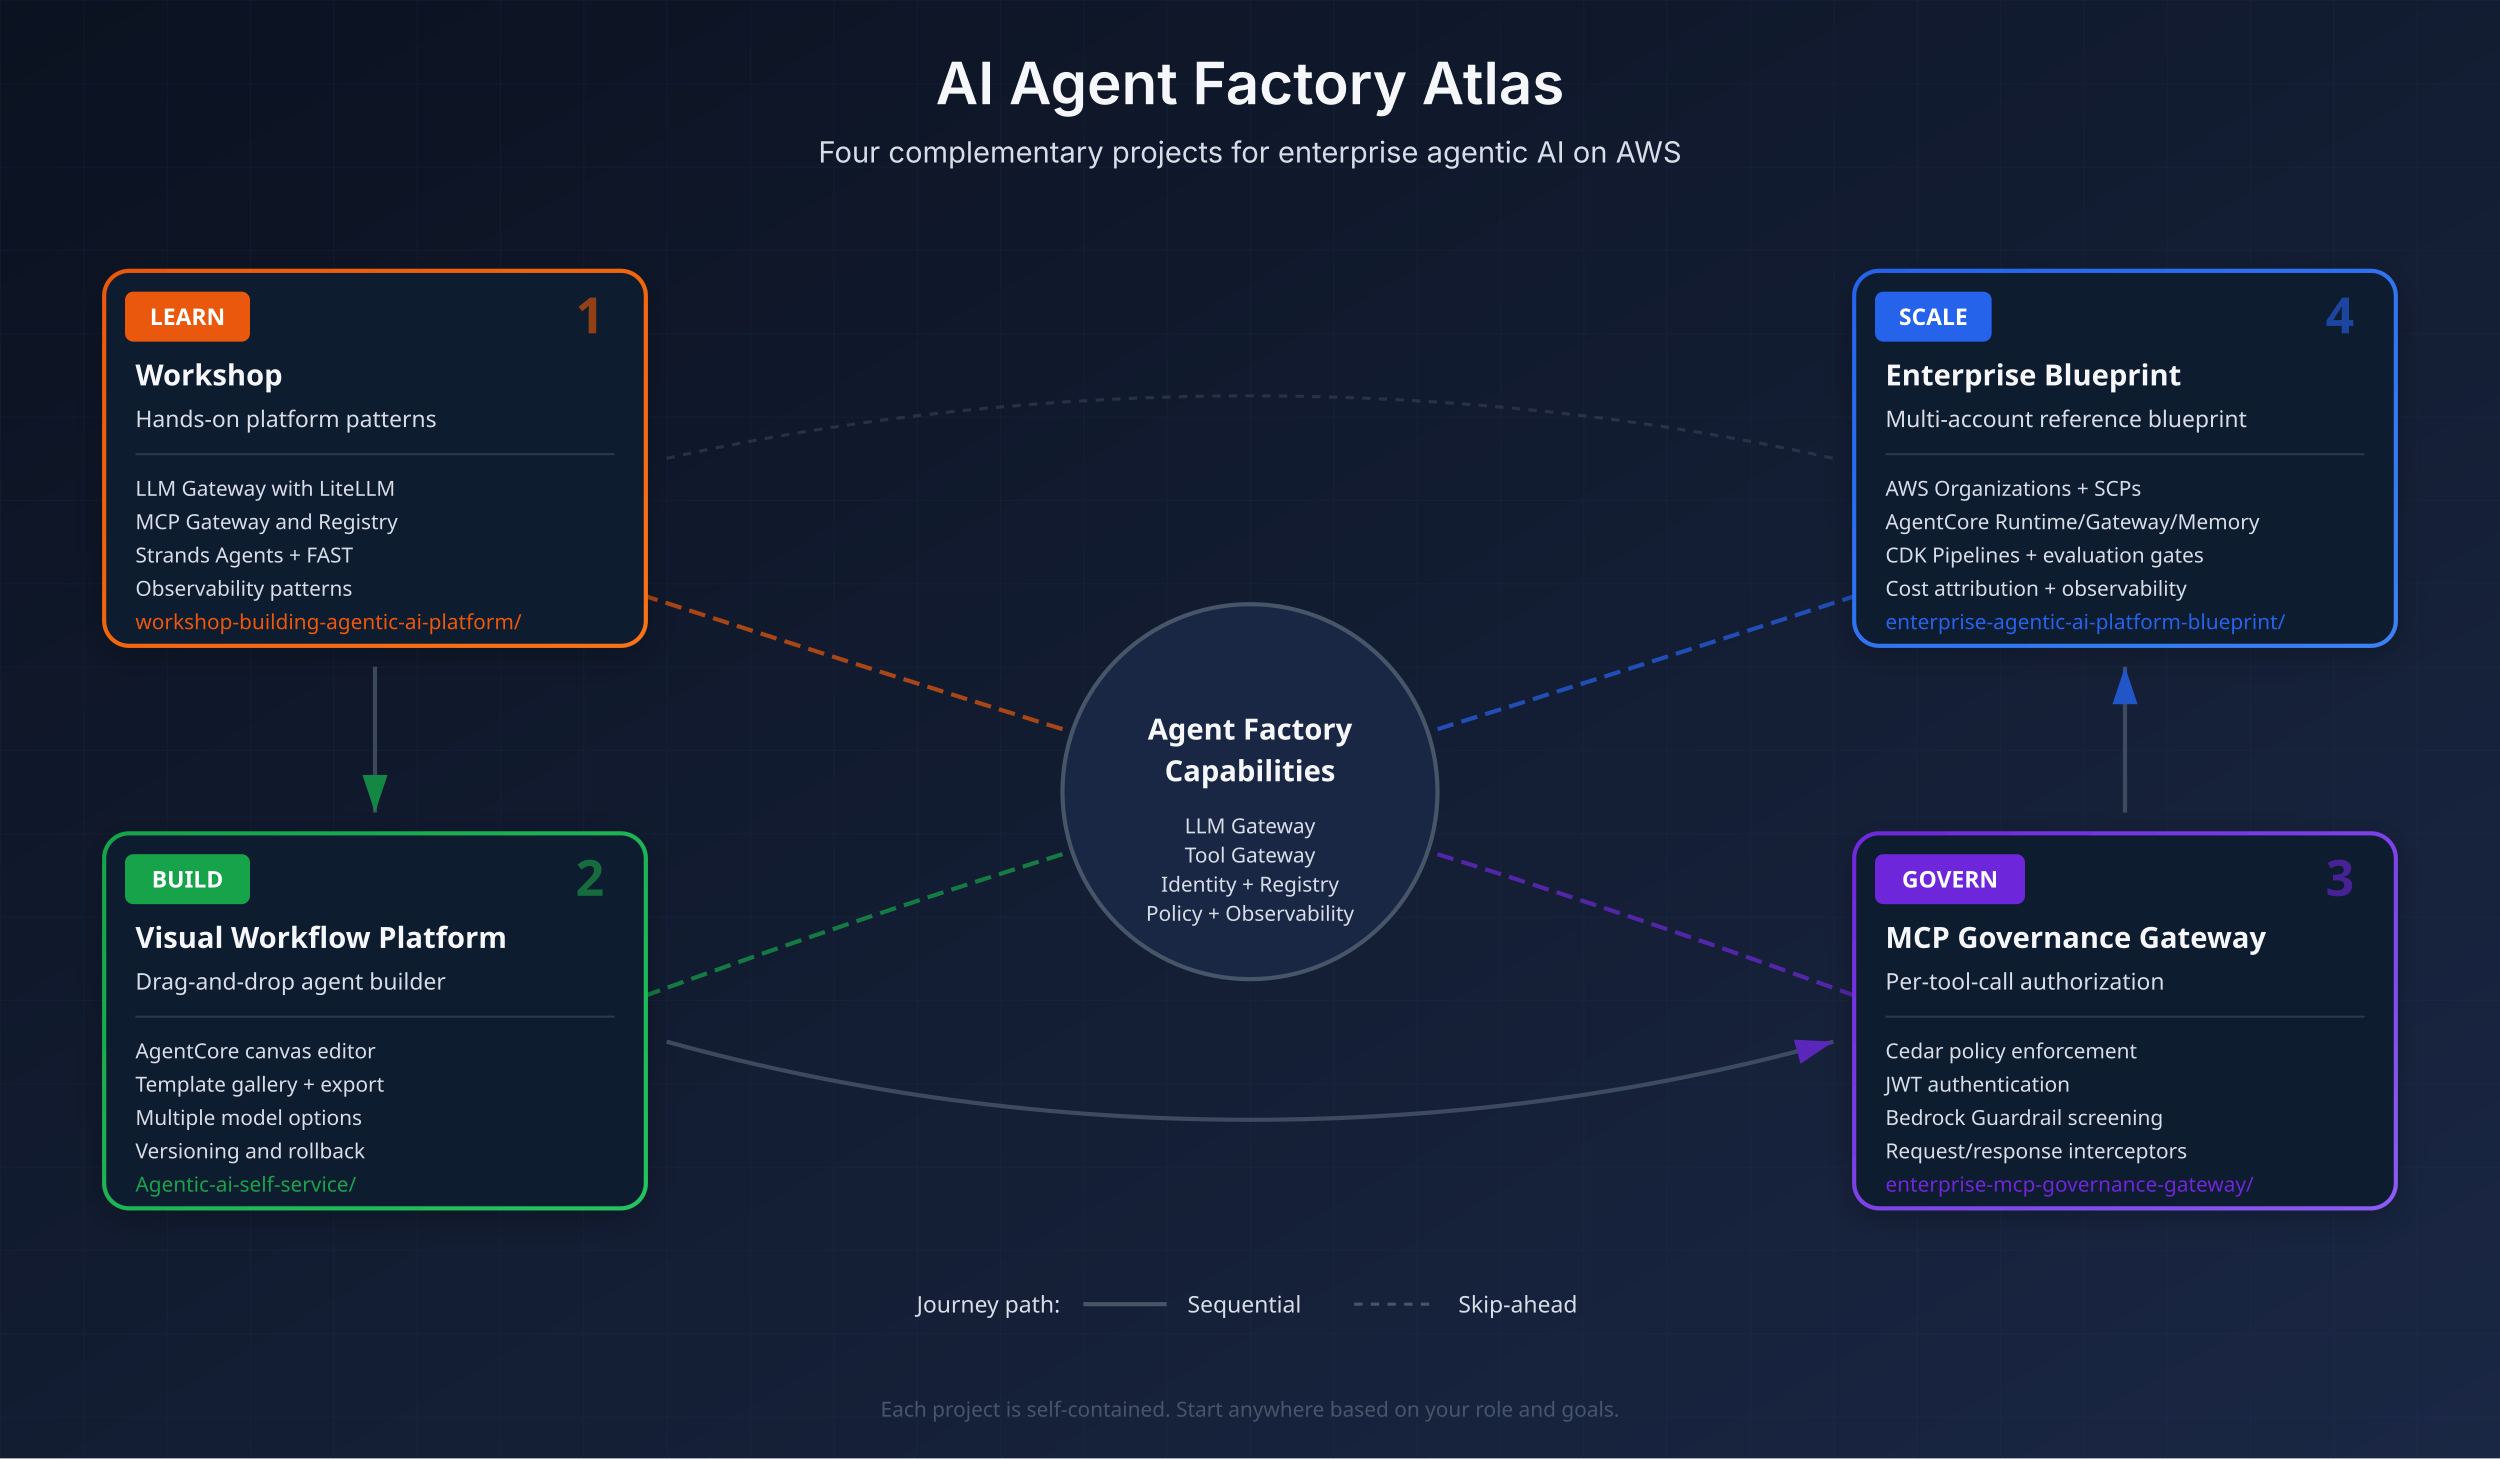
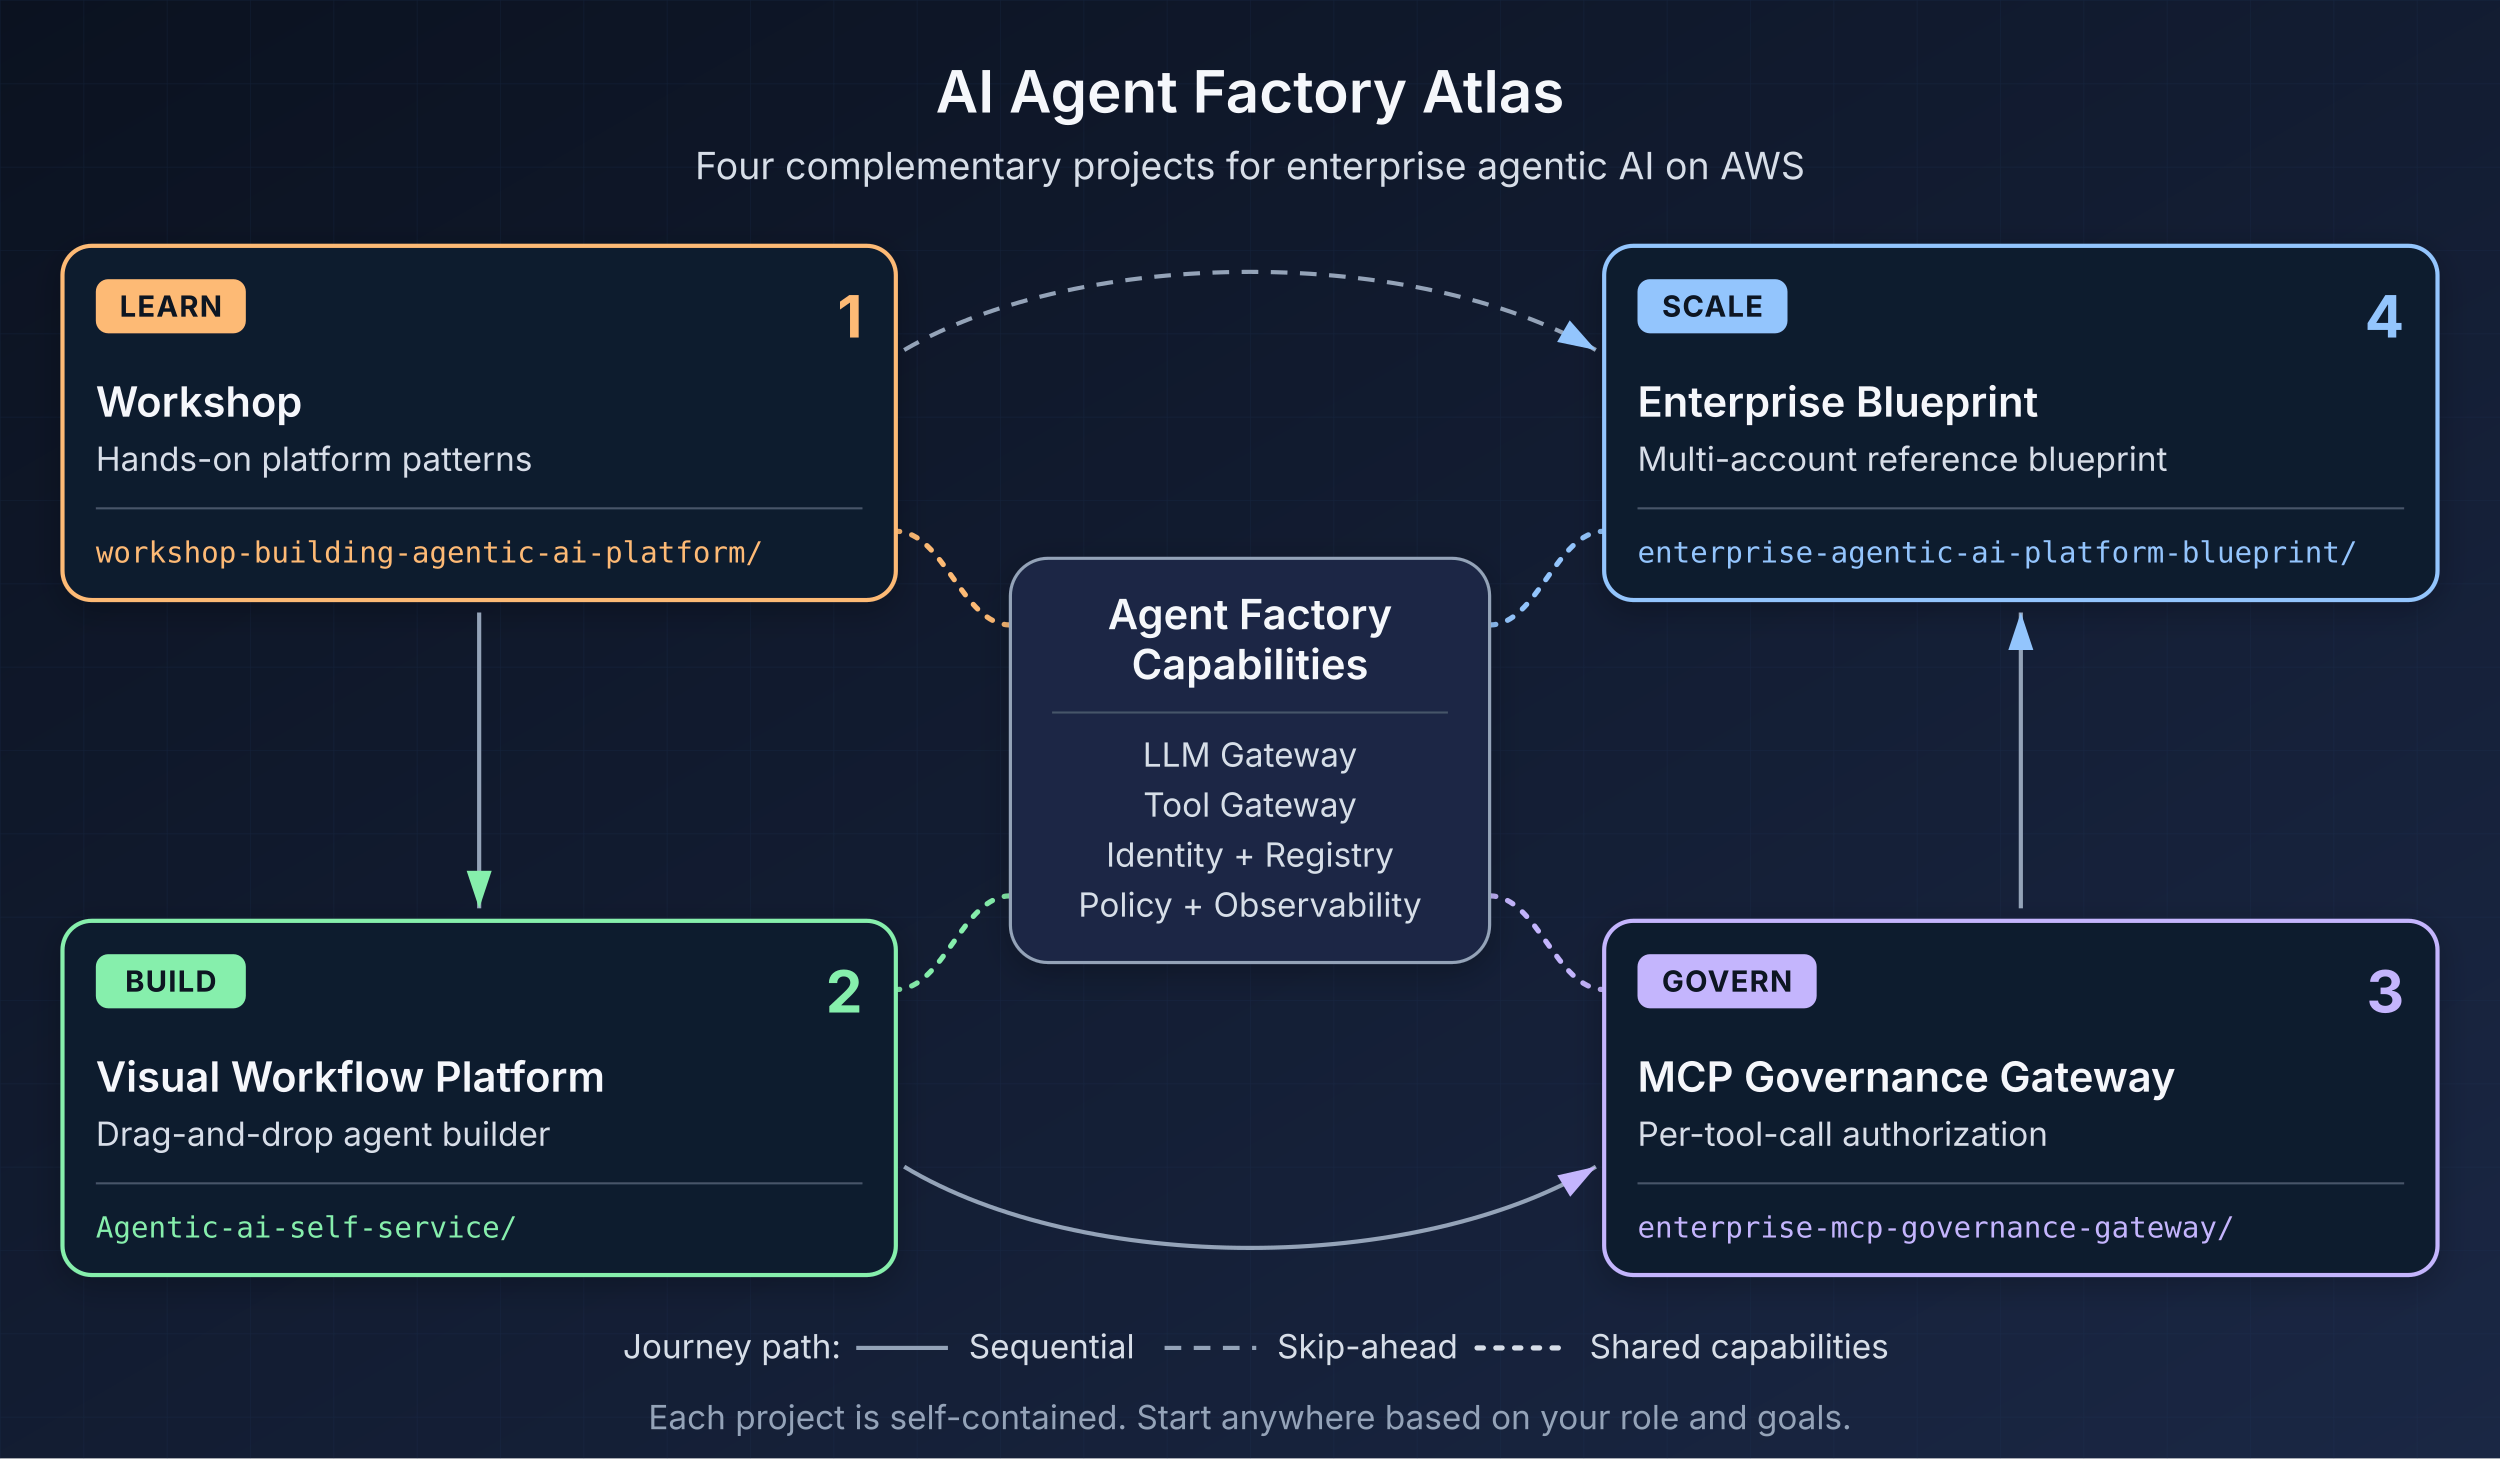
<svg xmlns="http://www.w3.org/2000/svg" viewBox="0 0 1200 700" role="img" aria-labelledby="atlas-title atlas-desc">
  <defs>
    <linearGradient id="midnight-gradient" x1="0%" y1="0%" x2="100%" y2="100%">
-       <stop offset="0%" style="stop-color:#0B1220;stop-opacity:1" />
-       <stop offset="100%" style="stop-color:#1a2744;stop-opacity:1" />
-     </linearGradient>
-     <linearGradient id="amber-gradient" x1="0%" y1="0%" x2="100%" y2="100%">
-       <stop offset="0%" style="stop-color:#EA580C;stop-opacity:1" />
-       <stop offset="100%" style="stop-color:#f97316;stop-opacity:1" />
-     </linearGradient>
-     <linearGradient id="green-gradient" x1="0%" y1="0%" x2="100%" y2="100%">
-       <stop offset="0%" style="stop-color:#16A34A;stop-opacity:1" />
-       <stop offset="100%" style="stop-color:#22c55e;stop-opacity:1" />
-     </linearGradient>
-     <linearGradient id="violet-gradient" x1="0%" y1="0%" x2="100%" y2="100%">
-       <stop offset="0%" style="stop-color:#6D28D9;stop-opacity:1" />
-       <stop offset="100%" style="stop-color:#8b5cf6;stop-opacity:1" />
-     </linearGradient>
-     <linearGradient id="blue-gradient" x1="0%" y1="0%" x2="100%" y2="100%">
-       <stop offset="0%" style="stop-color:#2563EB;stop-opacity:1" />
-       <stop offset="100%" style="stop-color:#3b82f6;stop-opacity:1" />
+       <stop offset="0%" stop-color="#0B1220" />
+       <stop offset="100%" stop-color="#1a2744" />
    </linearGradient>
    <pattern id="grid-pattern" width="40" height="40" patternUnits="userSpaceOnUse">
      <path d="M 40 0 L 0 0 0 40" fill="none" stroke="#1e3a5f" stroke-width="0.5" opacity="0.3" />
    </pattern>
-     <marker id="arrow-amber" markerWidth="10" markerHeight="10" refX="9" refY="3" orient="auto" markerUnits="strokeWidth">
-       <path d="M0,0 L0,6 L9,3 z" fill="#EA580C" />
-     </marker>
    <marker id="arrow-green" markerWidth="10" markerHeight="10" refX="9" refY="3" orient="auto" markerUnits="strokeWidth">
-       <path d="M0,0 L0,6 L9,3 z" fill="#16A34A" />
+       <path d="M0,0 L0,6 L9,3 z" fill="#86EFAC" />
    </marker>
    <marker id="arrow-violet" markerWidth="10" markerHeight="10" refX="9" refY="3" orient="auto" markerUnits="strokeWidth">
-       <path d="M0,0 L0,6 L9,3 z" fill="#6D28D9" />
+       <path d="M0,0 L0,6 L9,3 z" fill="#C4B5FD" />
    </marker>
    <marker id="arrow-blue" markerWidth="10" markerHeight="10" refX="9" refY="3" orient="auto" markerUnits="strokeWidth">
-       <path d="M0,0 L0,6 L9,3 z" fill="#2563EB" />
+       <path d="M0,0 L0,6 L9,3 z" fill="#93C5FD" />
    </marker>
    <filter id="card-shadow" x="-20%" y="-20%" width="140%" height="140%">
      <feDropShadow dx="0" dy="4" stdDeviation="8" flood-color="#000" flood-opacity="0.25" />
    </filter>
  </defs>
  <rect width="1200" height="700" fill="url(#midnight-gradient)" />
  <rect width="1200" height="700" fill="url(#grid-pattern)" />
-   <text x="600" y="50" text-anchor="middle" fill="#F5F7FB" font-family="system-ui, -apple-system, sans-serif" font-size="28" font-weight="600">AI Agent Factory Atlas</text>
-   <text x="600" y="78" text-anchor="middle" fill="#D7DEE8" font-family="system-ui, -apple-system, sans-serif" font-size="14">Four complementary projects for enterprise agentic AI on AWS</text>
-   <g transform="translate(600,380)">
-     <circle cx="0" cy="0" r="90" fill="#1a2744" stroke="#475569" stroke-width="2" />
-     <text x="0" y="-25" text-anchor="middle" fill="#F5F7FB" font-family="system-ui, sans-serif" font-size="14" font-weight="600">Agent Factory</text>
-     <text x="0" y="-5" text-anchor="middle" fill="#F5F7FB" font-family="system-ui, sans-serif" font-size="14" font-weight="600">Capabilities</text>
-     <text x="0" y="20" text-anchor="middle" fill="#D7DEE8" font-family="system-ui, sans-serif" font-size="10">LLM Gateway</text>
-     <text x="0" y="34" text-anchor="middle" fill="#D7DEE8" font-family="system-ui, sans-serif" font-size="10">Tool Gateway</text>
-     <text x="0" y="48" text-anchor="middle" fill="#D7DEE8" font-family="system-ui, sans-serif" font-size="10">Identity + Registry</text>
-     <text x="0" y="62" text-anchor="middle" fill="#D7DEE8" font-family="system-ui, sans-serif" font-size="10">Policy + Observability</text>
+   <g font-family="system-ui, -apple-system, sans-serif">
+     <text x="600" y="54" text-anchor="middle" fill="#F5F7FB" font-size="28" font-weight="600">AI Agent Factory Atlas</text>
+     <text x="600" y="86" text-anchor="middle" fill="#D7DEE8" font-size="18">Four complementary projects for enterprise agentic AI on AWS</text>
+     <g fill="none" stroke-width="2.5" stroke-dasharray="3,6" stroke-linecap="round">
+       <path d="M 485 300 C 462 300 453 255 430 255" stroke="#FDBA74" />
+       <path d="M 485 430 C 462 430 453 475 430 475" stroke="#86EFAC" />
+       <path d="M 715 430 C 738 430 747 475 770 475" stroke="#C4B5FD" />
+       <path d="M 715 300 C 738 300 747 255 770 255" stroke="#93C5FD" />
+     </g>
+     <g filter="url(#card-shadow)">
+       <rect x="485" y="268" width="230" height="194" rx="18" fill="#1a2744" stroke="#94a3b8" stroke-width="1.5" />
+       <text x="600" y="302" text-anchor="middle" fill="#F5F7FB" font-size="20" font-weight="600">Agent Factory</text>
+       <text x="600" y="326" text-anchor="middle" fill="#F5F7FB" font-size="20" font-weight="600">Capabilities</text>
+       <line x1="505" y1="342" x2="695" y2="342" stroke="#475569" stroke-width="1" />
+       <text x="600" y="368" text-anchor="middle" fill="#D7DEE8" font-size="16">LLM Gateway</text>
+       <text x="600" y="392" text-anchor="middle" fill="#D7DEE8" font-size="16">Tool Gateway</text>
+       <text x="600" y="416" text-anchor="middle" fill="#D7DEE8" font-size="16">Identity + Registry</text>
+       <text x="600" y="440" text-anchor="middle" fill="#D7DEE8" font-size="16">Policy + Observability</text>
+     </g>
+     <g transform="translate(30,118)" filter="url(#card-shadow)">
+       <rect width="400" height="170" rx="14" fill="#0f1a2e" stroke="#FDBA74" stroke-width="2" />
+       <rect x="16" y="16" width="72" height="26" rx="6" fill="#FDBA74" />
+       <text x="52" y="34" text-anchor="middle" fill="#0B1220" font-size="14" font-weight="700" letter-spacing="0.6">LEARN</text>
+       <text x="384" y="44" text-anchor="end" fill="#FDBA74" font-size="28" font-weight="700">1</text>
+       <text x="16" y="82" fill="#F5F7FB" font-size="20" font-weight="600">Workshop</text>
+       <text x="16" y="108" fill="#D7DEE8" font-size="16">Hands-on platform patterns</text>
+       <line x1="16" y1="126" x2="384" y2="126" stroke="#475569" stroke-width="1" />
+       <text x="16" y="152" fill="#FDBA74" font-family="ui-monospace, SFMono-Regular, Menlo, Consolas, monospace" font-size="14">workshop-building-agentic-ai-platform/</text>
+     </g>
+     <g transform="translate(30,442)" filter="url(#card-shadow)">
+       <rect width="400" height="170" rx="14" fill="#0f1a2e" stroke="#86EFAC" stroke-width="2" />
+       <rect x="16" y="16" width="72" height="26" rx="6" fill="#86EFAC" />
+       <text x="52" y="34" text-anchor="middle" fill="#0B1220" font-size="14" font-weight="700" letter-spacing="0.6">BUILD</text>
+       <text x="384" y="44" text-anchor="end" fill="#86EFAC" font-size="28" font-weight="700">2</text>
+       <text x="16" y="82" fill="#F5F7FB" font-size="20" font-weight="600">Visual Workflow Platform</text>
+       <text x="16" y="108" fill="#D7DEE8" font-size="16">Drag-and-drop agent builder</text>
+       <line x1="16" y1="126" x2="384" y2="126" stroke="#475569" stroke-width="1" />
+       <text x="16" y="152" fill="#86EFAC" font-family="ui-monospace, SFMono-Regular, Menlo, Consolas, monospace" font-size="14">Agentic-ai-self-service/</text>
+     </g>
+     <g transform="translate(770,442)" filter="url(#card-shadow)">
+       <rect width="400" height="170" rx="14" fill="#0f1a2e" stroke="#C4B5FD" stroke-width="2" />
+       <rect x="16" y="16" width="86" height="26" rx="6" fill="#C4B5FD" />
+       <text x="59" y="34" text-anchor="middle" fill="#0B1220" font-size="14" font-weight="700" letter-spacing="0.6">GOVERN</text>
+       <text x="384" y="44" text-anchor="end" fill="#C4B5FD" font-size="28" font-weight="700">3</text>
+       <text x="16" y="82" fill="#F5F7FB" font-size="20" font-weight="600">MCP Governance Gateway</text>
+       <text x="16" y="108" fill="#D7DEE8" font-size="16">Per-tool-call authorization</text>
+       <line x1="16" y1="126" x2="384" y2="126" stroke="#475569" stroke-width="1" />
+       <text x="16" y="152" fill="#C4B5FD" font-family="ui-monospace, SFMono-Regular, Menlo, Consolas, monospace" font-size="14">enterprise-mcp-governance-gateway/</text>
+     </g>
+     <g transform="translate(770,118)" filter="url(#card-shadow)">
+       <rect width="400" height="170" rx="14" fill="#0f1a2e" stroke="#93C5FD" stroke-width="2" />
+       <rect x="16" y="16" width="72" height="26" rx="6" fill="#93C5FD" />
+       <text x="52" y="34" text-anchor="middle" fill="#0B1220" font-size="14" font-weight="700" letter-spacing="0.6">SCALE</text>
+       <text x="384" y="44" text-anchor="end" fill="#93C5FD" font-size="28" font-weight="700">4</text>
+       <text x="16" y="82" fill="#F5F7FB" font-size="20" font-weight="600">Enterprise Blueprint</text>
+       <text x="16" y="108" fill="#D7DEE8" font-size="16">Multi-account reference blueprint</text>
+       <line x1="16" y1="126" x2="384" y2="126" stroke="#475569" stroke-width="1" />
+       <text x="16" y="152" fill="#93C5FD" font-family="ui-monospace, SFMono-Regular, Menlo, Consolas, monospace" font-size="14">enterprise-agentic-ai-platform-blueprint/</text>
+     </g>
+     <g fill="none" stroke="#94a3b8" stroke-width="2">
+       <path d="M 230 294 L 230 436" marker-end="url(#arrow-green)" />
+       <path d="M 434 560 C 520 612 680 612 766 560" marker-end="url(#arrow-violet)" />
+       <path d="M 970 436 L 970 294" marker-end="url(#arrow-blue)" />
+       <path d="M 434 168 C 520 118 680 118 766 168" stroke-dasharray="8,6" marker-end="url(#arrow-blue)" />
+     </g>
+     <g transform="translate(7,652)">
+       <text x="292" y="0" fill="#D7DEE8" font-size="16">Journey path:</text>
+       <line x1="404" y1="-5" x2="448" y2="-5" stroke="#94a3b8" stroke-width="2" />
+       <text x="458" y="0" fill="#D7DEE8" font-size="16">Sequential</text>
+       <line x1="552" y1="-5" x2="596" y2="-5" stroke="#94a3b8" stroke-width="2" stroke-dasharray="8,6" />
+       <text x="606" y="0" fill="#D7DEE8" font-size="16">Skip-ahead</text>
+       <line x1="702" y1="-5" x2="746" y2="-5" stroke="#D7DEE8" stroke-width="2.5" stroke-dasharray="3,6" stroke-linecap="round" />
+       <text x="756" y="0" fill="#D7DEE8" font-size="16">Shared capabilities</text>
+     </g>
+     <text x="600" y="686" text-anchor="middle" fill="#94a3b8" font-size="16">Each project is self-contained. Start anywhere based on your role and goals.</text>
  </g>
-   <path d="M 510 350 Q 350 300 200 250" fill="none" stroke="#EA580C" stroke-width="2" stroke-dasharray="8,4" opacity="0.7" />
-   <path d="M 510 410 Q 350 460 200 520" fill="none" stroke="#16A34A" stroke-width="2" stroke-dasharray="8,4" opacity="0.7" />
-   <path d="M 690 410 Q 850 460 1000 520" fill="none" stroke="#6D28D9" stroke-width="2" stroke-dasharray="8,4" opacity="0.7" />
-   <path d="M 690 350 Q 850 300 1000 250" fill="none" stroke="#2563EB" stroke-width="2" stroke-dasharray="8,4" opacity="0.7" />
-   <g transform="translate(50,130)" filter="url(#card-shadow)">
-     <rect width="260" height="180" rx="12" fill="#0f1a2e" stroke="url(#amber-gradient)" stroke-width="2" />
-     <rect x="10" y="10" width="60" height="24" rx="4" fill="#EA580C" />
-     <text x="40" y="26" text-anchor="middle" fill="#fff" font-family="system-ui, sans-serif" font-size="11" font-weight="600">LEARN</text>
-     <text x="240" y="30" text-anchor="end" fill="#EA580C" font-family="system-ui, sans-serif" font-size="24" font-weight="700" opacity="0.6">1</text>
-     <text x="15" y="55" fill="#F5F7FB" font-family="system-ui, sans-serif" font-size="14" font-weight="600">Workshop</text>
-     <text x="15" y="75" fill="#D7DEE8" font-family="system-ui, sans-serif" font-size="11">Hands-on platform patterns</text>
-     <line x1="15" y1="88" x2="245" y2="88" stroke="#475569" stroke-width="1" opacity="0.5" />
-     <text x="15" y="108" fill="#D7DEE8" font-family="system-ui, sans-serif" font-size="10">LLM Gateway with LiteLLM</text>
-     <text x="15" y="124" fill="#D7DEE8" font-family="system-ui, sans-serif" font-size="10">MCP Gateway and Registry</text>
-     <text x="15" y="140" fill="#D7DEE8" font-family="system-ui, sans-serif" font-size="10">Strands Agents + FAST</text>
-     <text x="15" y="156" fill="#D7DEE8" font-family="system-ui, sans-serif" font-size="10">Observability patterns</text>
-     <text x="15" y="172" fill="#EA580C" font-family="system-ui, sans-serif" font-size="10">workshop-building-agentic-ai-platform/</text>
-   </g>
-   <g transform="translate(50,400)" filter="url(#card-shadow)">
-     <rect width="260" height="180" rx="12" fill="#0f1a2e" stroke="url(#green-gradient)" stroke-width="2" />
-     <rect x="10" y="10" width="60" height="24" rx="4" fill="#16A34A" />
-     <text x="40" y="26" text-anchor="middle" fill="#fff" font-family="system-ui, sans-serif" font-size="11" font-weight="600">BUILD</text>
-     <text x="240" y="30" text-anchor="end" fill="#16A34A" font-family="system-ui, sans-serif" font-size="24" font-weight="700" opacity="0.6">2</text>
-     <text x="15" y="55" fill="#F5F7FB" font-family="system-ui, sans-serif" font-size="14" font-weight="600">Visual Workflow Platform</text>
-     <text x="15" y="75" fill="#D7DEE8" font-family="system-ui, sans-serif" font-size="11">Drag-and-drop agent builder</text>
-     <line x1="15" y1="88" x2="245" y2="88" stroke="#475569" stroke-width="1" opacity="0.5" />
-     <text x="15" y="108" fill="#D7DEE8" font-family="system-ui, sans-serif" font-size="10">AgentCore canvas editor</text>
-     <text x="15" y="124" fill="#D7DEE8" font-family="system-ui, sans-serif" font-size="10">Template gallery + export</text>
-     <text x="15" y="140" fill="#D7DEE8" font-family="system-ui, sans-serif" font-size="10">Multiple model options</text>
-     <text x="15" y="156" fill="#D7DEE8" font-family="system-ui, sans-serif" font-size="10">Versioning and rollback</text>
-     <text x="15" y="172" fill="#16A34A" font-family="system-ui, sans-serif" font-size="10">Agentic-ai-self-service/</text>
-   </g>
-   <g transform="translate(890,400)" filter="url(#card-shadow)">
-     <rect width="260" height="180" rx="12" fill="#0f1a2e" stroke="url(#violet-gradient)" stroke-width="2" />
-     <rect x="10" y="10" width="72" height="24" rx="4" fill="#6D28D9" />
-     <text x="46" y="26" text-anchor="middle" fill="#fff" font-family="system-ui, sans-serif" font-size="11" font-weight="600">GOVERN</text>
-     <text x="240" y="30" text-anchor="end" fill="#6D28D9" font-family="system-ui, sans-serif" font-size="24" font-weight="700" opacity="0.6">3</text>
-     <text x="15" y="55" fill="#F5F7FB" font-family="system-ui, sans-serif" font-size="14" font-weight="600">MCP Governance Gateway</text>
-     <text x="15" y="75" fill="#D7DEE8" font-family="system-ui, sans-serif" font-size="11">Per-tool-call authorization</text>
-     <line x1="15" y1="88" x2="245" y2="88" stroke="#475569" stroke-width="1" opacity="0.5" />
-     <text x="15" y="108" fill="#D7DEE8" font-family="system-ui, sans-serif" font-size="10">Cedar policy enforcement</text>
-     <text x="15" y="124" fill="#D7DEE8" font-family="system-ui, sans-serif" font-size="10">JWT authentication</text>
-     <text x="15" y="140" fill="#D7DEE8" font-family="system-ui, sans-serif" font-size="10">Bedrock Guardrail screening</text>
-     <text x="15" y="156" fill="#D7DEE8" font-family="system-ui, sans-serif" font-size="10">Request/response interceptors</text>
-     <text x="15" y="172" fill="#6D28D9" font-family="system-ui, sans-serif" font-size="10">enterprise-mcp-governance-gateway/</text>
-   </g>
-   <g transform="translate(890,130)" filter="url(#card-shadow)">
-     <rect width="260" height="180" rx="12" fill="#0f1a2e" stroke="url(#blue-gradient)" stroke-width="2" />
-     <rect x="10" y="10" width="56" height="24" rx="4" fill="#2563EB" />
-     <text x="38" y="26" text-anchor="middle" fill="#fff" font-family="system-ui, sans-serif" font-size="11" font-weight="600">SCALE</text>
-     <text x="240" y="30" text-anchor="end" fill="#2563EB" font-family="system-ui, sans-serif" font-size="24" font-weight="700" opacity="0.6">4</text>
-     <text x="15" y="55" fill="#F5F7FB" font-family="system-ui, sans-serif" font-size="14" font-weight="600">Enterprise Blueprint</text>
-     <text x="15" y="75" fill="#D7DEE8" font-family="system-ui, sans-serif" font-size="11">Multi-account reference blueprint</text>
-     <line x1="15" y1="88" x2="245" y2="88" stroke="#475569" stroke-width="1" opacity="0.5" />
-     <text x="15" y="108" fill="#D7DEE8" font-family="system-ui, sans-serif" font-size="10">AWS Organizations + SCPs</text>
-     <text x="15" y="124" fill="#D7DEE8" font-family="system-ui, sans-serif" font-size="10">AgentCore Runtime/Gateway/Memory</text>
-     <text x="15" y="140" fill="#D7DEE8" font-family="system-ui, sans-serif" font-size="10">CDK Pipelines + evaluation gates</text>
-     <text x="15" y="156" fill="#D7DEE8" font-family="system-ui, sans-serif" font-size="10">Cost attribution + observability</text>
-     <text x="15" y="172" fill="#2563EB" font-family="system-ui, sans-serif" font-size="10">enterprise-agentic-ai-platform-blueprint/</text>
-   </g>
-   <g opacity="0.8">
-     <path d="M 180 320 C 180 360 180 360 180 390" fill="none" stroke="#475569" stroke-width="2" marker-end="url(#arrow-green)" />
-     <path d="M 320 500 C 500 550 700 550 880 500" fill="none" stroke="#475569" stroke-width="2" marker-end="url(#arrow-violet)" />
-     <path d="M 1020 390 C 1020 360 1020 360 1020 320" fill="none" stroke="#475569" stroke-width="2" marker-end="url(#arrow-blue)" />
-     <path d="M 320 220 C 500 180 700 180 880 220" fill="none" stroke="#475569" stroke-width="1.5" stroke-dasharray="4,4" opacity="0.5" />
-   </g>
-   <g transform="translate(440,630)">
-     <text x="0" y="0" fill="#D7DEE8" font-family="system-ui, sans-serif" font-size="11">Journey path:</text>
-     <line x1="80" y1="-4" x2="120" y2="-4" stroke="#475569" stroke-width="2" />
-     <text x="130" y="0" fill="#D7DEE8" font-family="system-ui, sans-serif" font-size="11">Sequential</text>
-     <line x1="210" y1="-4" x2="250" y2="-4" stroke="#475569" stroke-width="1.5" stroke-dasharray="4,4" />
-     <text x="260" y="0" fill="#D7DEE8" font-family="system-ui, sans-serif" font-size="11">Skip-ahead</text>
-   </g>
-   <text x="600" y="680" text-anchor="middle" fill="#475569" font-family="system-ui, sans-serif" font-size="10">Each project is self-contained. Start anywhere based on your role and goals.</text>
</svg>
